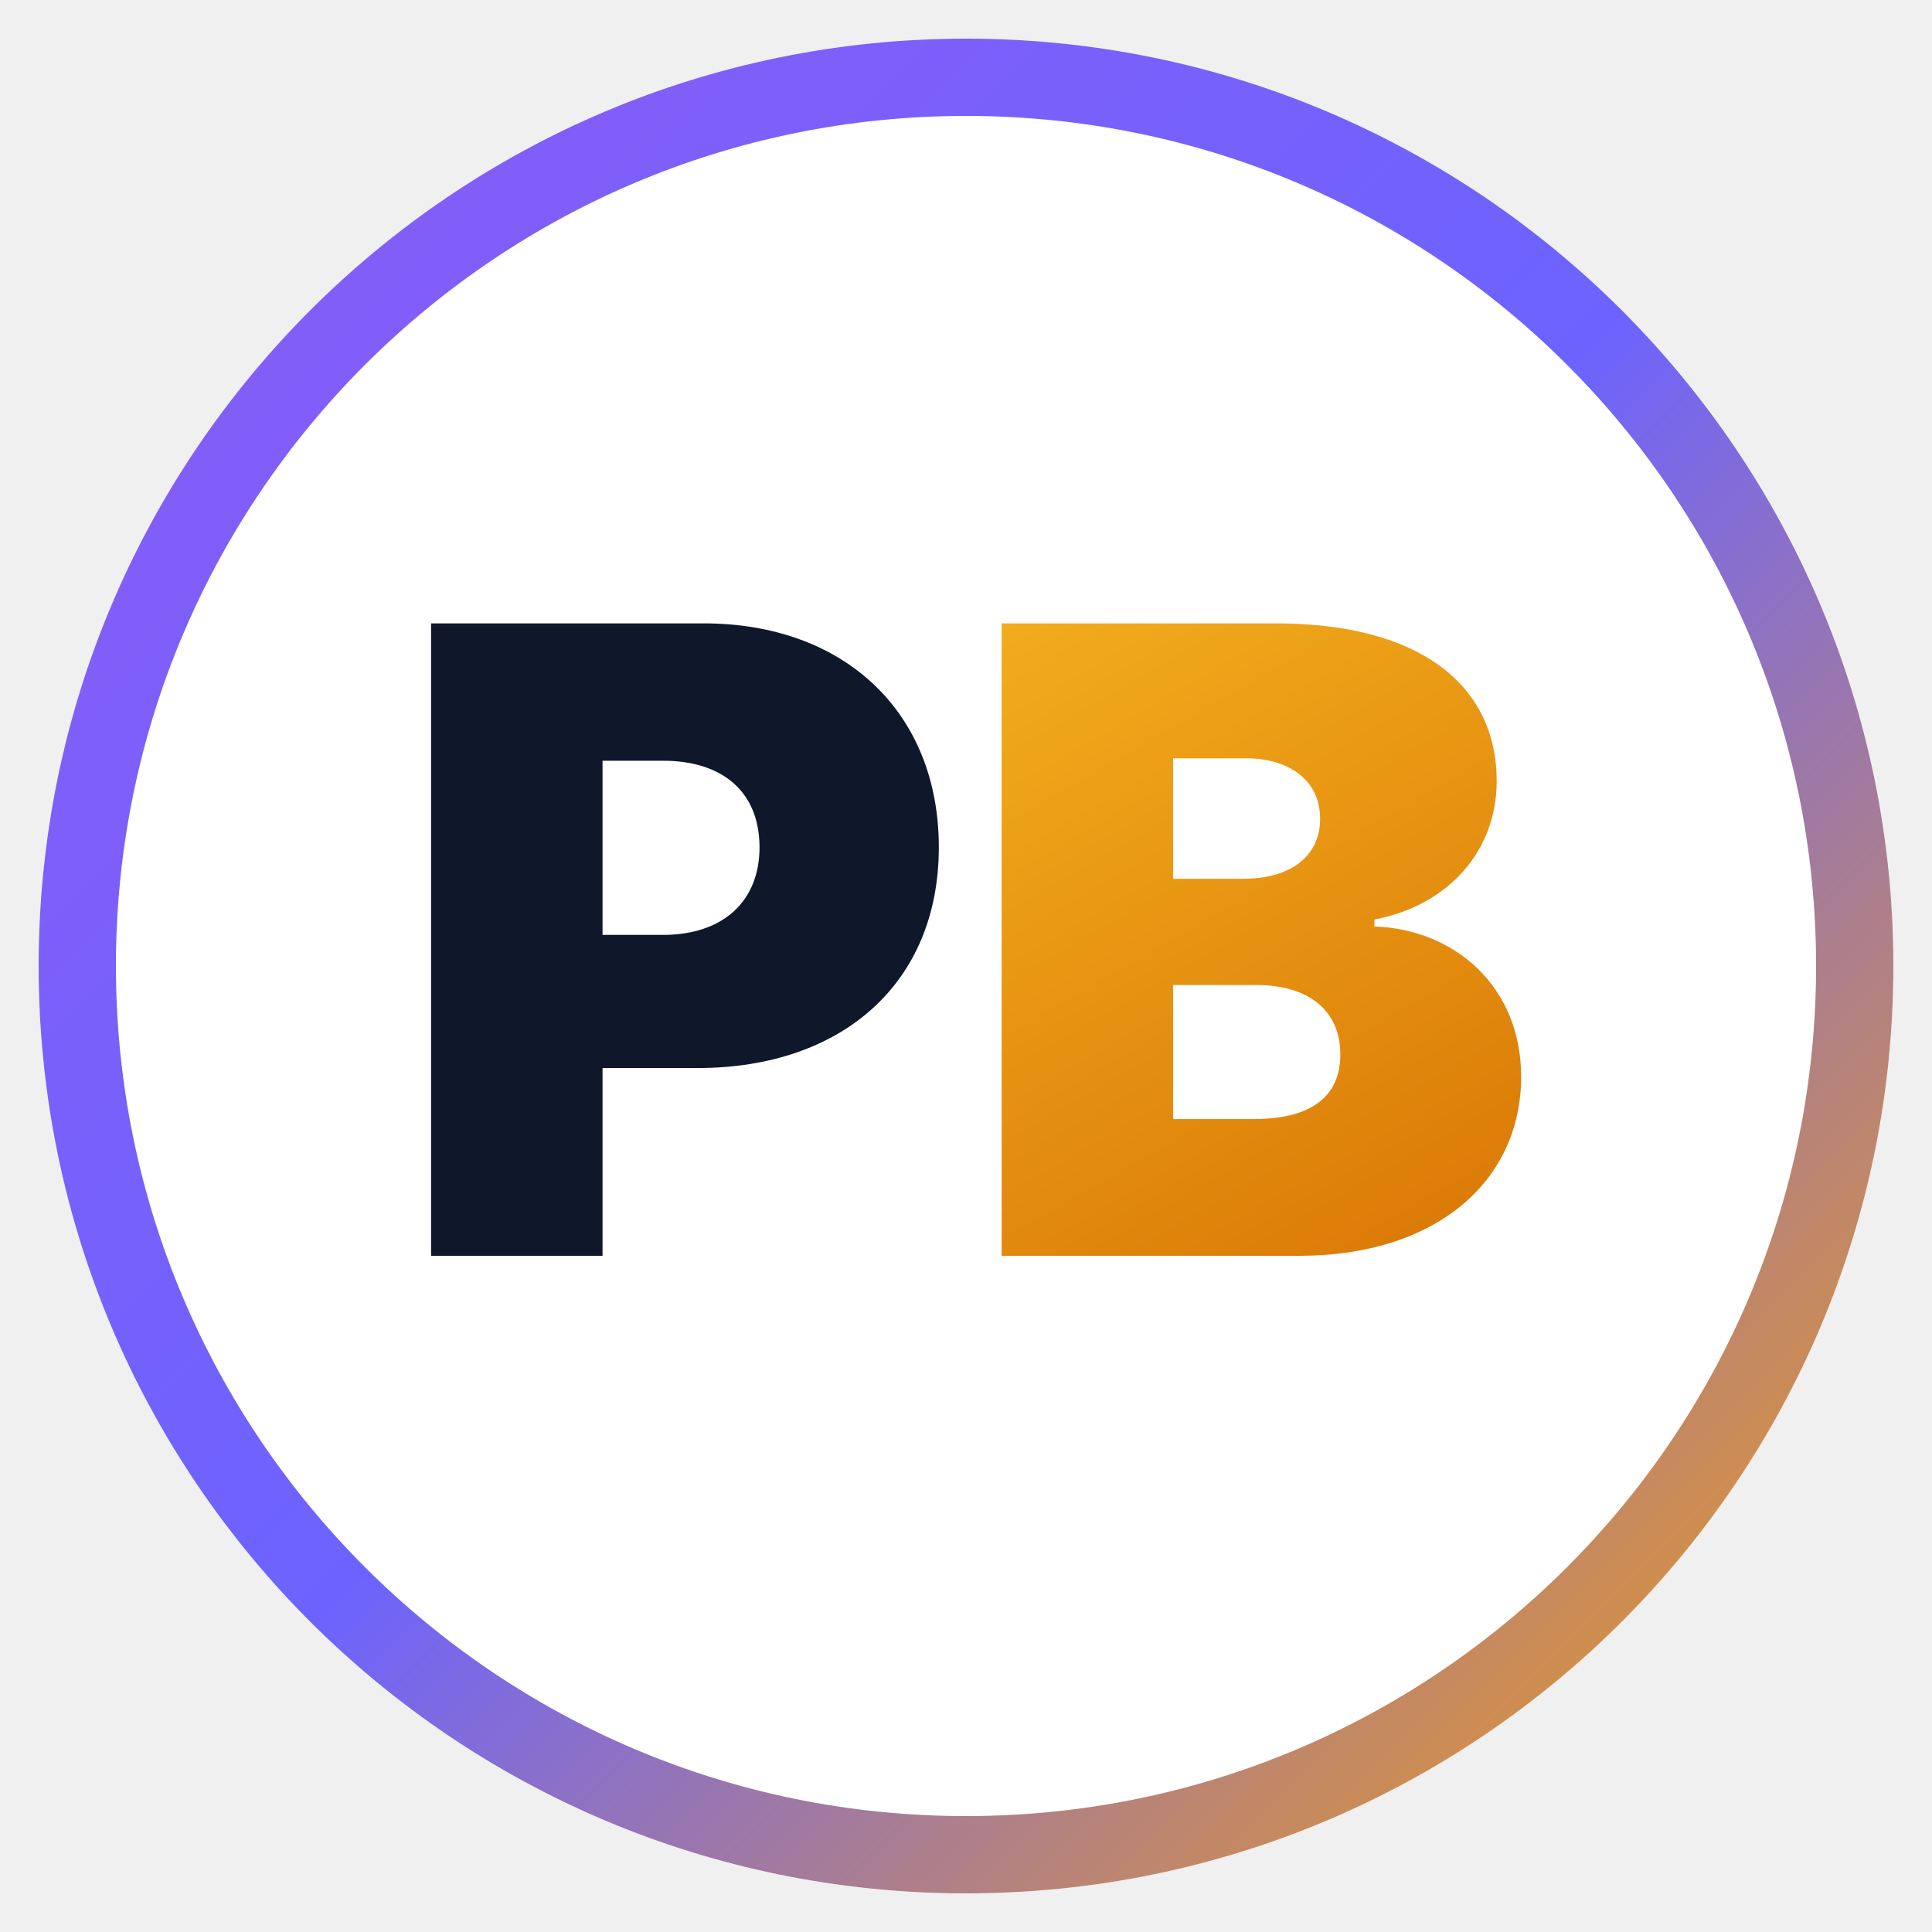
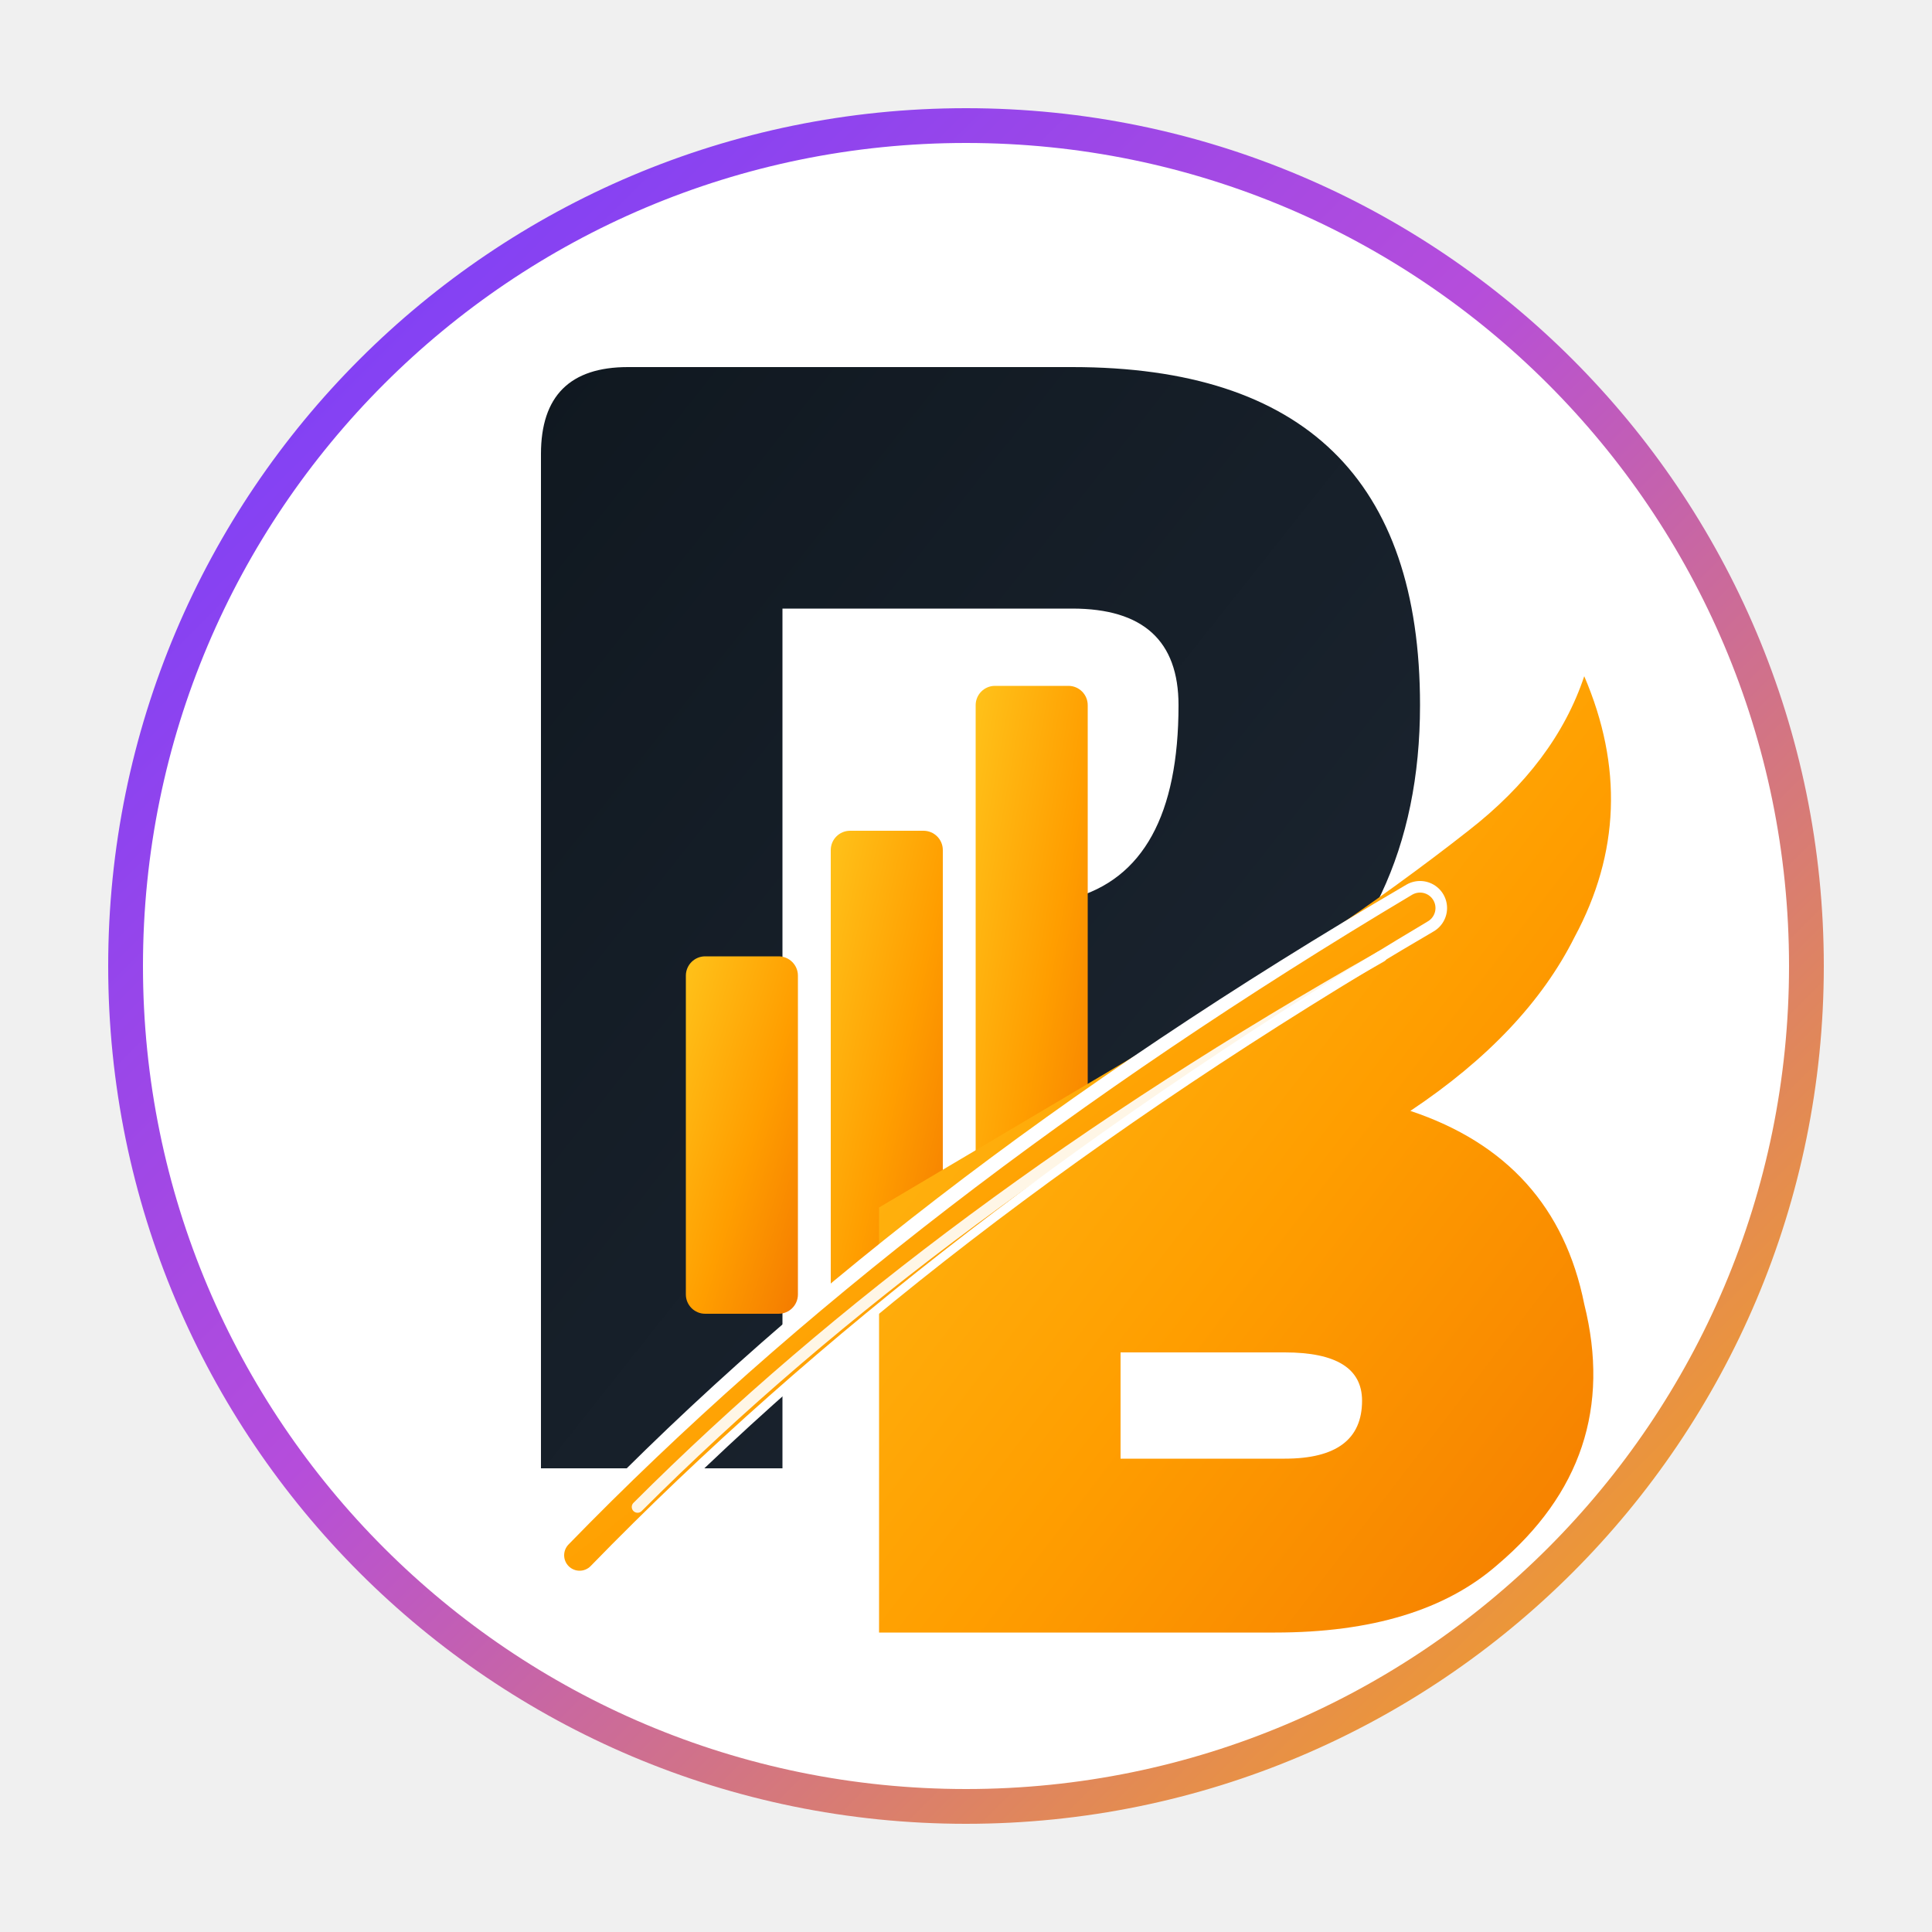
- <svg xmlns="http://www.w3.org/2000/svg" viewBox="0 0 100 100" width="100%" height="100%">
+ <svg xmlns="http://www.w3.org/2000/svg" viewBox="0 0 1000 1000" width="1000" height="1000">
  <defs>
-     <linearGradient id="ringGrad" x1="0%" y1="0%" x2="100%" y2="100%">
-       <stop offset="0%" stop-color="#8B5CF6" />
-       <stop offset="50%" stop-color="#6C63FF" />
-       <stop offset="100%" stop-color="#F59E0B" />
+     <linearGradient id="ring" x1="0%" y1="0%" x2="100%" y2="100%">
+       <stop offset="0%" stop-color="#6D3CFF" />
+       <stop offset="45%" stop-color="#B54DDB" />
+       <stop offset="100%" stop-color="#FFB000" />
    </linearGradient>
-     <linearGradient id="goldGrad" x1="0%" y1="0%" x2="100%" y2="100%">
-       <stop offset="0%" stop-color="#FBBF24" />
-       <stop offset="100%" stop-color="#D97706" />
+     <linearGradient id="gold" x1="0%" y1="0%" x2="100%" y2="100%">
+       <stop offset="0%" stop-color="#FFC21A" />
+       <stop offset="55%" stop-color="#FF9E00" />
+       <stop offset="100%" stop-color="#F47B00" />
    </linearGradient>
+     <linearGradient id="dark" x1="0%" y1="0%" x2="100%" y2="100%">
+       <stop offset="0%" stop-color="#101820" />
+       <stop offset="100%" stop-color="#1D2733" />
+     </linearGradient>
+     <filter id="soft" x="-20%" y="-20%" width="140%" height="140%">
+       <feGaussianBlur stdDeviation="8" />
+     </filter>
  </defs>
-   <circle cx="50" cy="50" r="48" fill="#FFFFFF" />
-   <circle cx="50" cy="50" r="46" fill="none" stroke="url(#ringGrad)" stroke-width="4" />
-   <text x="50" y="65" font-family="Inter, sans-serif" font-weight="900" font-size="45" text-anchor="middle" fill="#0F172A">
-     P<tspan fill="url(#goldGrad)">B</tspan>
-   </text>
+   <circle cx="500" cy="500" r="435" fill="white" />
+   <circle cx="500" cy="500" r="435" fill="none" stroke="url(#ring)" stroke-width="18" />
+   <circle cx="500" cy="500" r="405" fill="#fff" opacity="0.96" />
+   <path fill="url(#dark)" d="     M280 760 L280 235     Q280 190 325 190     L555 190     Q735 190 735 365     Q735 475 655 535     Q615 565 555 580     L555 465     Q610 450 610 365     Q610 315 555 315     L405 315     L405 760 Z" />
+   <rect x="355" y="495" width="58" height="185" rx="10" fill="url(#gold)" />
+   <rect x="430" y="430" width="58" height="250" rx="10" fill="url(#gold)" />
+   <rect x="505" y="355" width="58" height="325" rx="10" fill="url(#gold)" />
+   <path fill="url(#gold)" d="     M455 625     L590 545     Q690 485 760 430     Q805 395 820 350     Q850 420 815 485     Q790 535 730 575     Q805 600 820 675     Q840 755 775 810     Q735 845 660 845     L455 845 Z     M580 700 L580 755 L665 755     Q705 755 705 725     Q705 700 665 700 Z" />
+   <path d="M300 805 Q470 625 735 470" fill="none" stroke="white" stroke-width="28" stroke-linecap="round" />
+   <path d="M300 805 Q475 625 735 470" fill="none" stroke="url(#gold)" stroke-width="16" stroke-linecap="round" />
+   <path d="M330 780 Q485 625 715 495" fill="none" stroke="white" stroke-width="6" stroke-linecap="round" opacity=".9" />
</svg>
